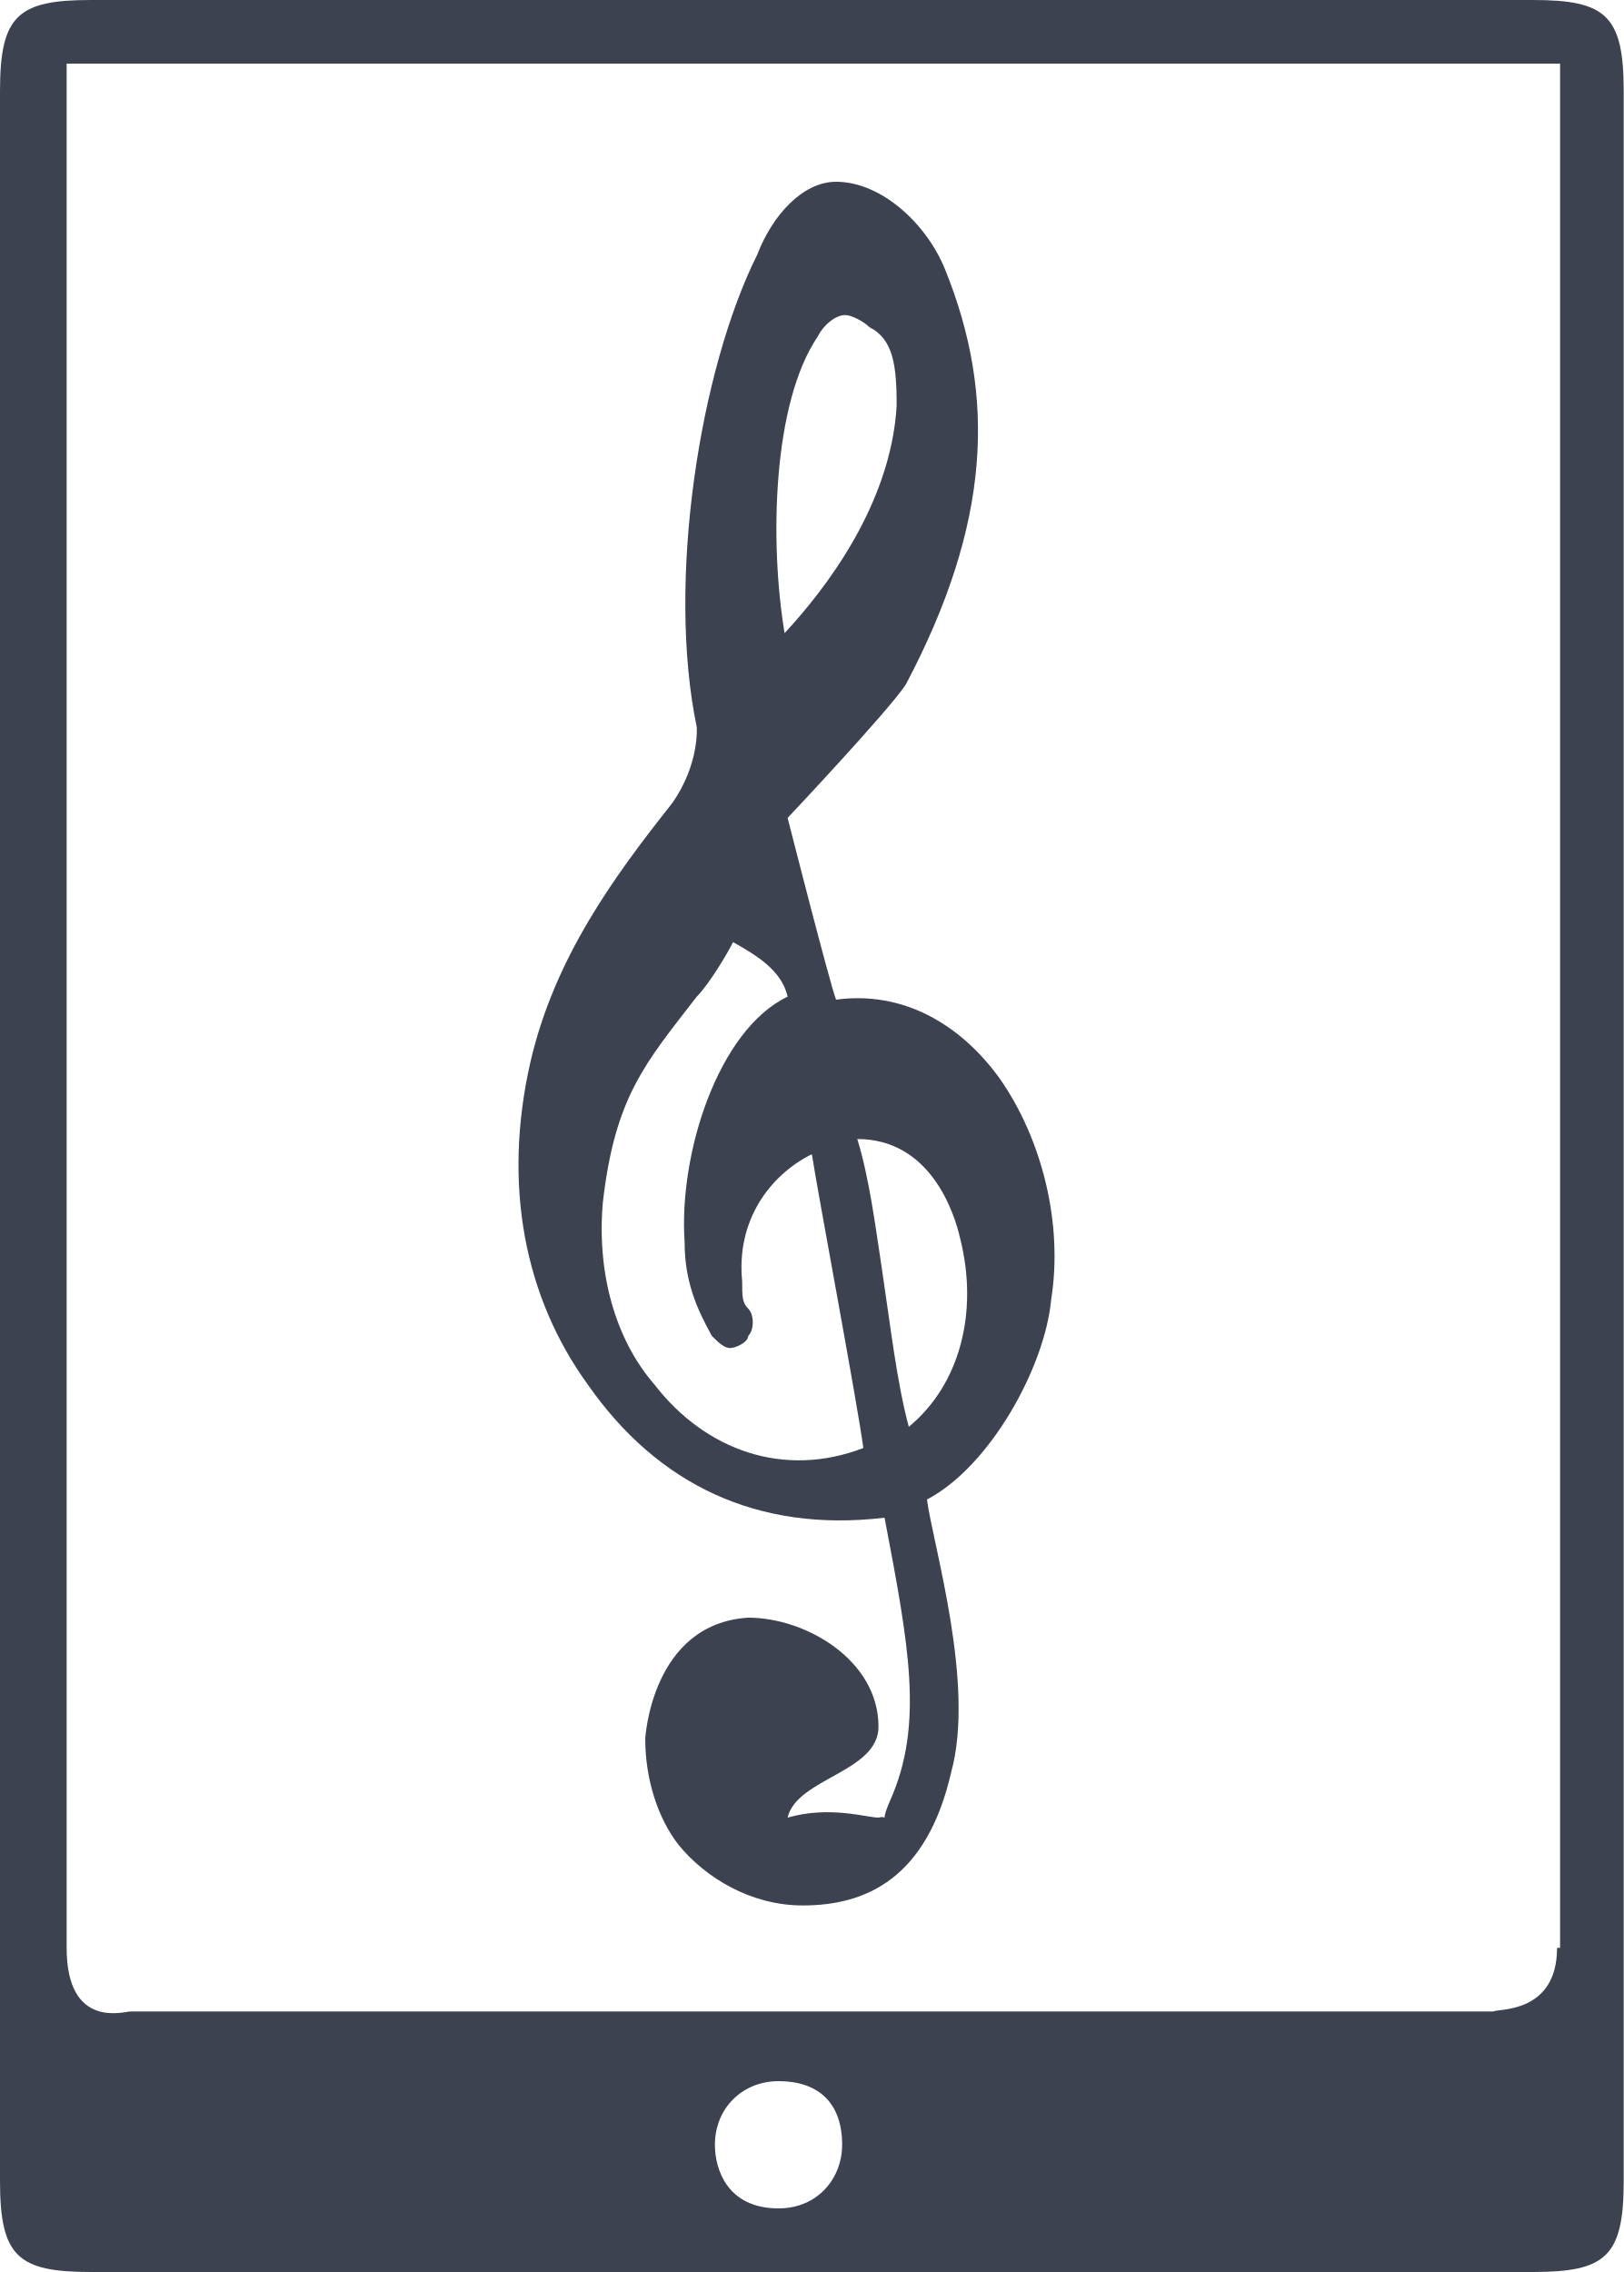
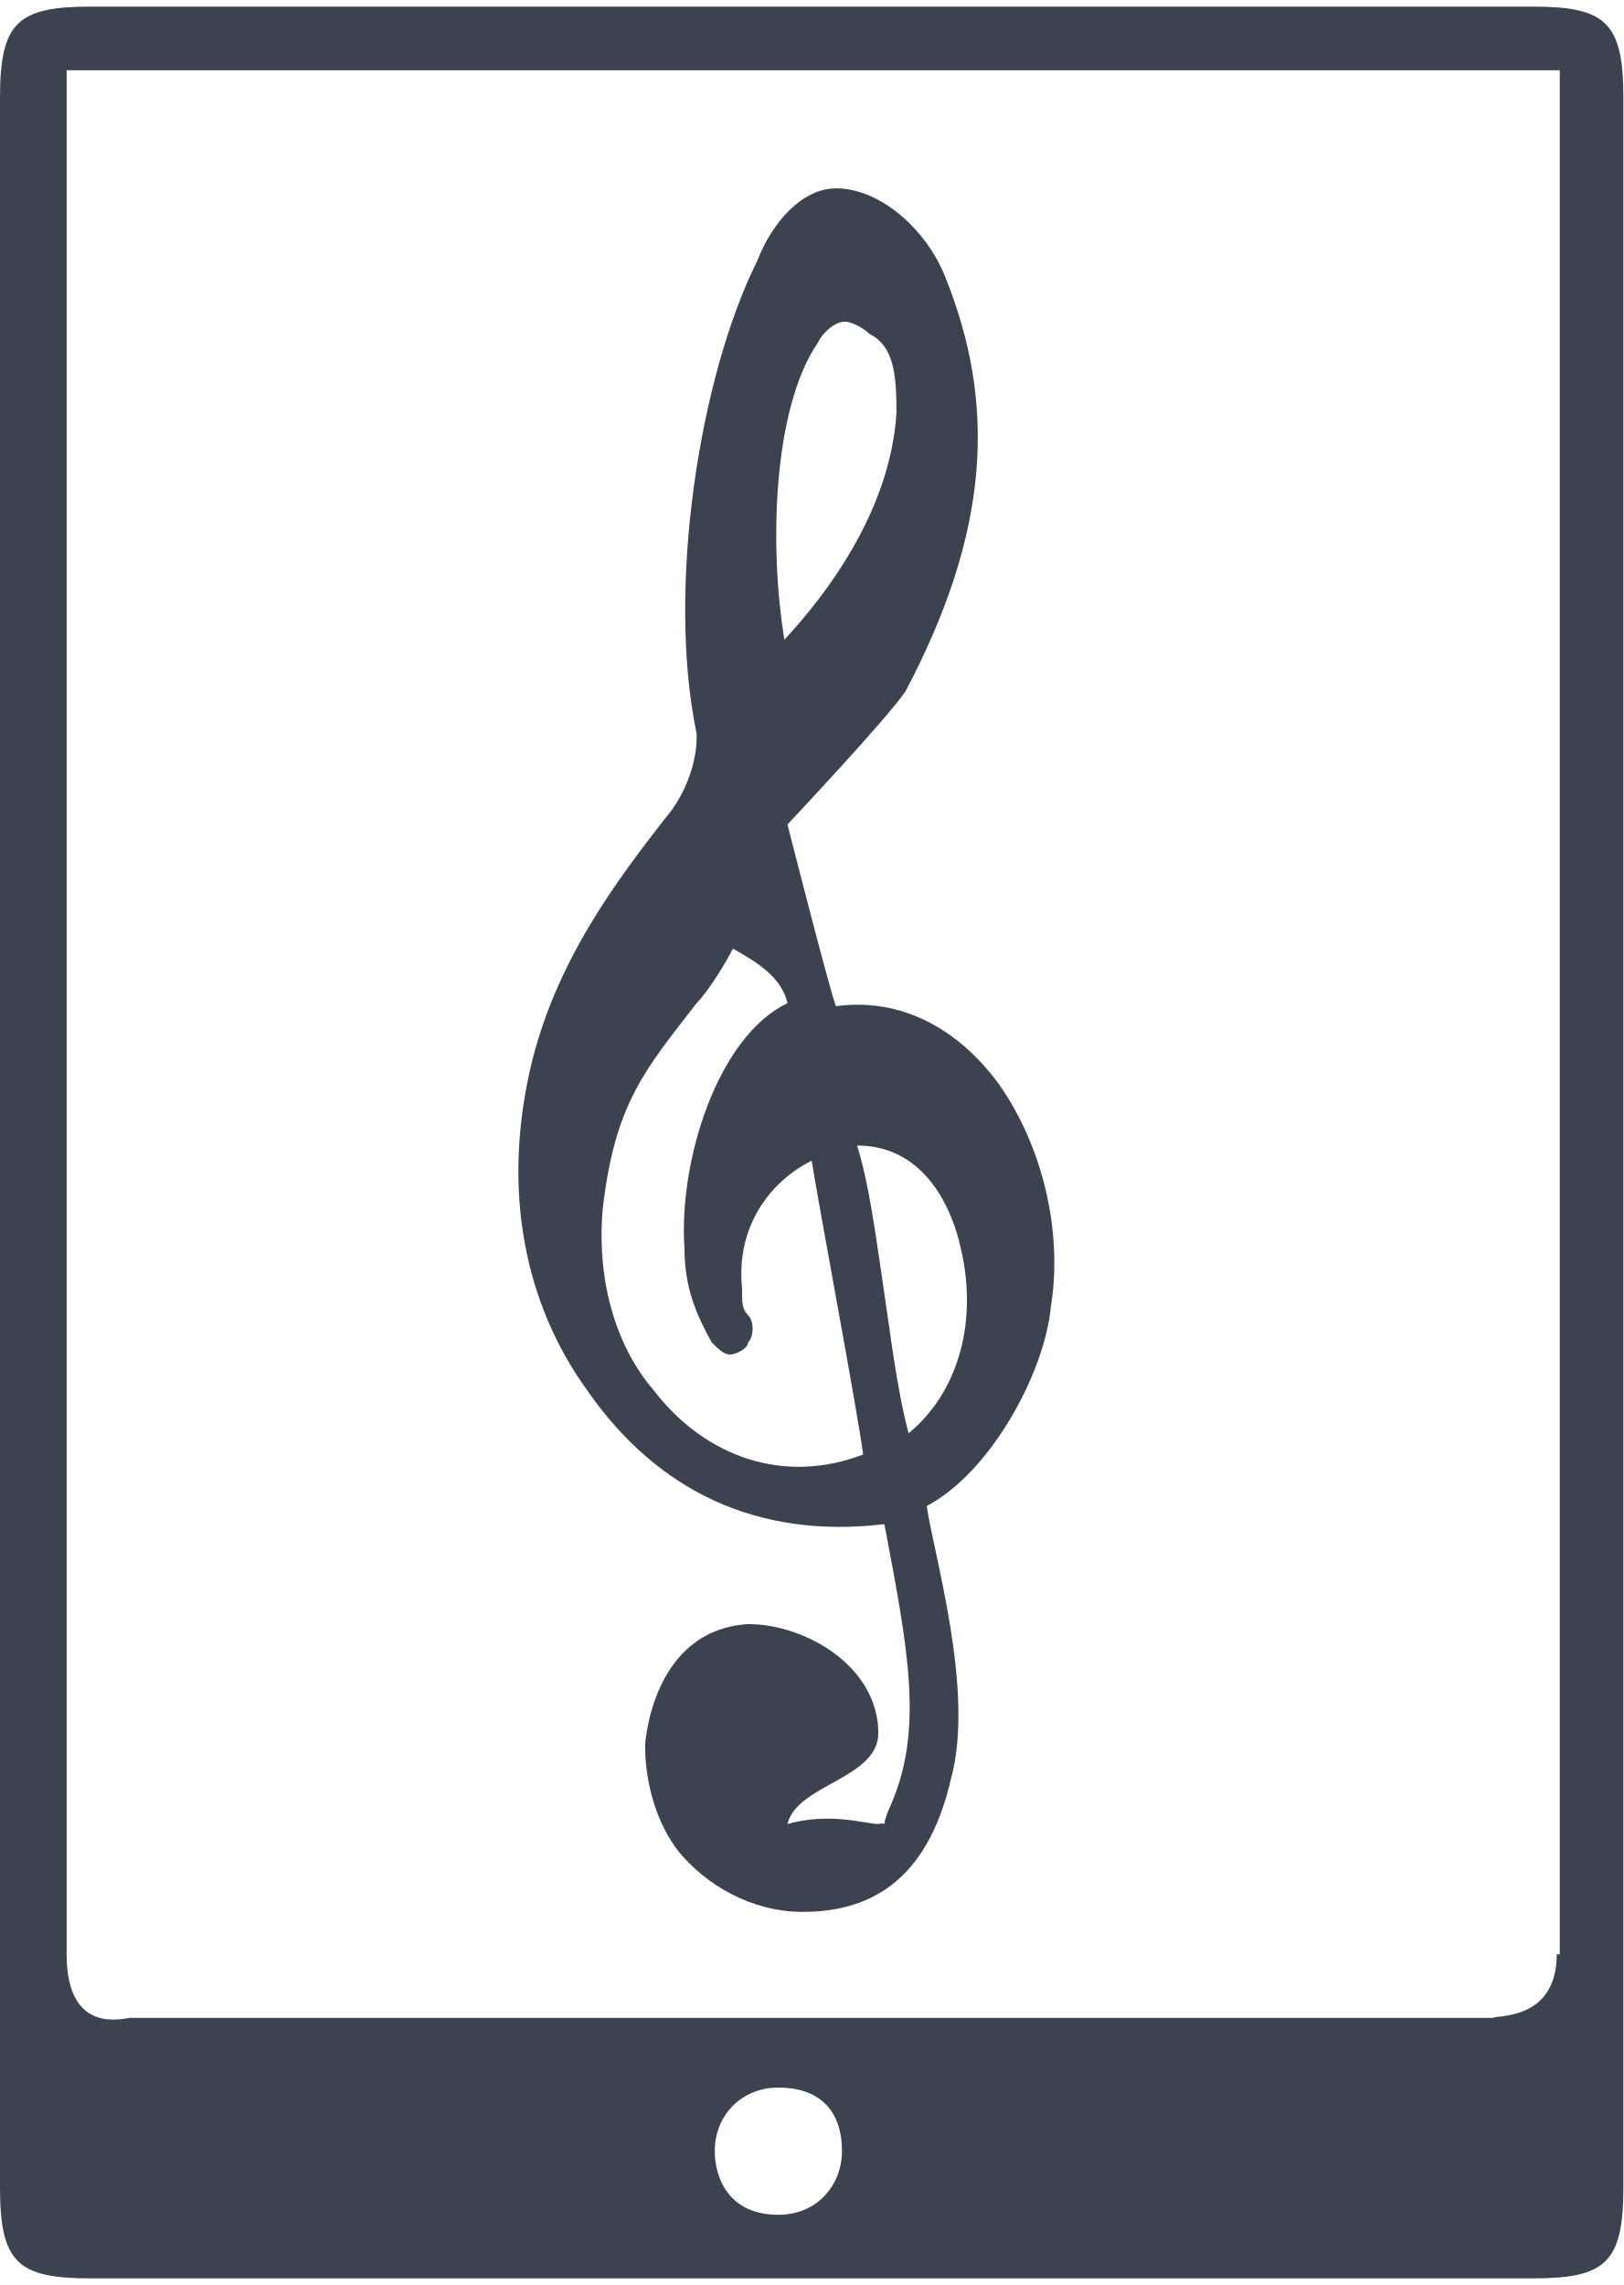
- <svg xmlns="http://www.w3.org/2000/svg" version="1.0" id="Ebene_1" x="0px" y="0px" viewBox="0 0 53.6 75" enable-background="new 0 0 53.6 75" xml:space="preserve">
+ <svg xmlns="http://www.w3.org/2000/svg" version="1.0" id="Ebene_1" x="0px" y="0px" viewBox="0 0 53.6 75" enable-background="new 0 0 53.6 75" xml:space="preserve" width="54px" height="76px">
  <path fill="#3C4250" d="M33,35.6c-1.3-1.8-3.2-2.9-5.4-2.6C27.4,32.5,26,27,26,27s3.3-3.5,3.9-4.4c2.8-5.3,3-9.5,1.3-13.7  C30.6,7.4,29.1,6,27.6,6c-1.1,0-2.1,1.1-2.6,2.4C23.1,12.2,22,19.2,23,24c0,0,0.1,1.2-0.8,2.5c-1.9,2.4-3.9,5.1-4.7,8.6  c-0.9,4-0.2,7.7,1.9,10.6c2.3,3.3,5.6,4.9,9.8,4.4c0.8,4.2,1.3,6.8,0.2,9.3c-0.4,0.9,0,0.5-0.4,0.6c-0.4,0-1.6-0.4-3,0  c0.3-1.3,3-1.5,3-3c0-2.2-2.4-3.6-4.3-3.6c-3.2,0.2-3.4,4-3.4,4c0,1.3,0.4,2.6,1.1,3.5c0.9,1.1,2.4,2,4.1,2c2.1,0,4.1-0.9,4.9-4.4  c0.8-2.9-0.6-7.5-0.8-9c2.1-1.1,3.9-4.4,4.1-6.6C35.1,40.4,34.4,37.6,33,35.6L33,35.6z M27,11.1c0.2-0.4,0.6-0.7,0.9-0.7  c0.2,0,0.6,0.2,0.8,0.4c0.8,0.4,0.9,1.3,0.9,2.6c-0.2,3.3-2.4,6.1-3.7,7.5C25.4,17.9,25.5,13.3,27,11.1L27,11.1z M21.6,45.7  c-1.3-1.5-1.9-3.7-1.7-6c0.4-3.5,1.4-4.6,3.1-6.8c0.4-0.4,1-1.4,1.2-1.8c0.7,0.4,1.6,0.9,1.8,1.8c-2.3,1.1-3.6,5.2-3.4,8.1  c0,1.3,0.4,2.2,0.9,3.1c0.2,0.2,0.4,0.4,0.6,0.4c0.2,0,0.6-0.2,0.6-0.4c0.2-0.2,0.2-0.7,0-0.9c-0.2-0.2-0.2-0.4-0.2-0.9  c-0.2-2,0.9-3.5,2.3-4.2c0.2,1.3,1.5,8.2,1.7,9.7C25.9,48.8,23.3,47.9,21.6,45.7L21.6,45.7z M30,47.1c-0.4-1.5-0.6-3.3-0.9-5.3  c-0.2-1.3-0.4-2.9-0.8-4.2c2.4,0,3.2,2.4,3.4,3.3C32.3,43.3,31.7,45.7,30,47.1L30,47.1z M30,47.1" />
  <path fill="#3C4250" d="M50.6,0H3C0.6,0,0,0.5,0,3v69c0,2.5,0.6,3,3,3h47.6c2.4,0,3-0.5,3-3V3C53.6,0.5,53,0,50.6,0L50.6,0z   M25.7,72.9c-1.7,0-2.1-1.3-2.1-2.1c0-1.2,0.9-2.1,2.1-2.1c1.3,0,2.1,0.7,2.1,2.1C27.8,71.9,27,72.9,25.7,72.9  C25.7,72.9,26.9,72.9,25.7,72.9z M51.4,64.3c0,2.2-2,2-2.1,2.1h-45c-0.2,0-2.1,0.6-2.1-2.1V2.1c0-0.2-0.2,0,0,0h36.4h12.9  c0,15,0,15,0,15V64.3z" />
</svg>
